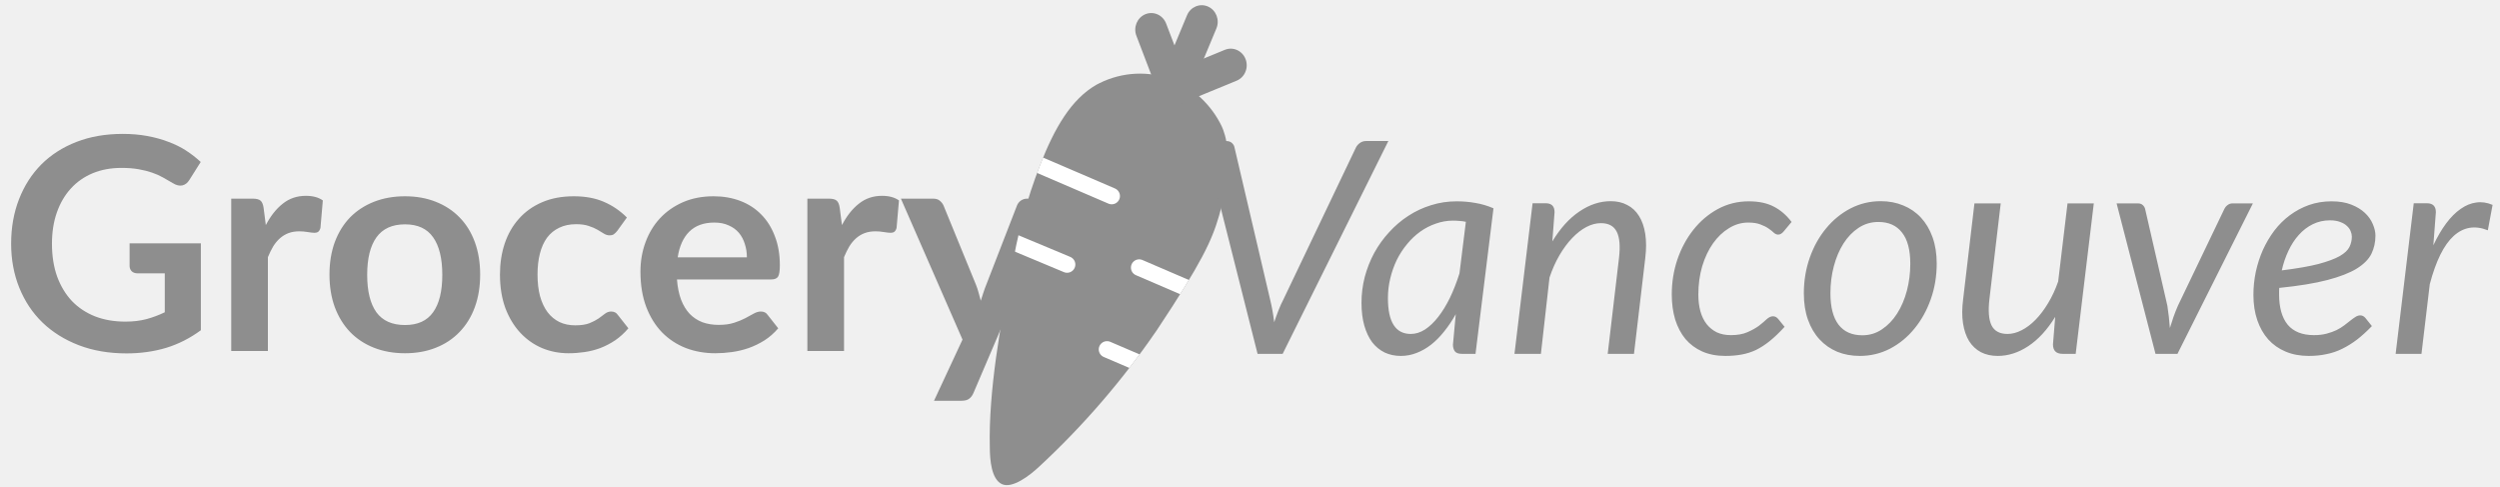
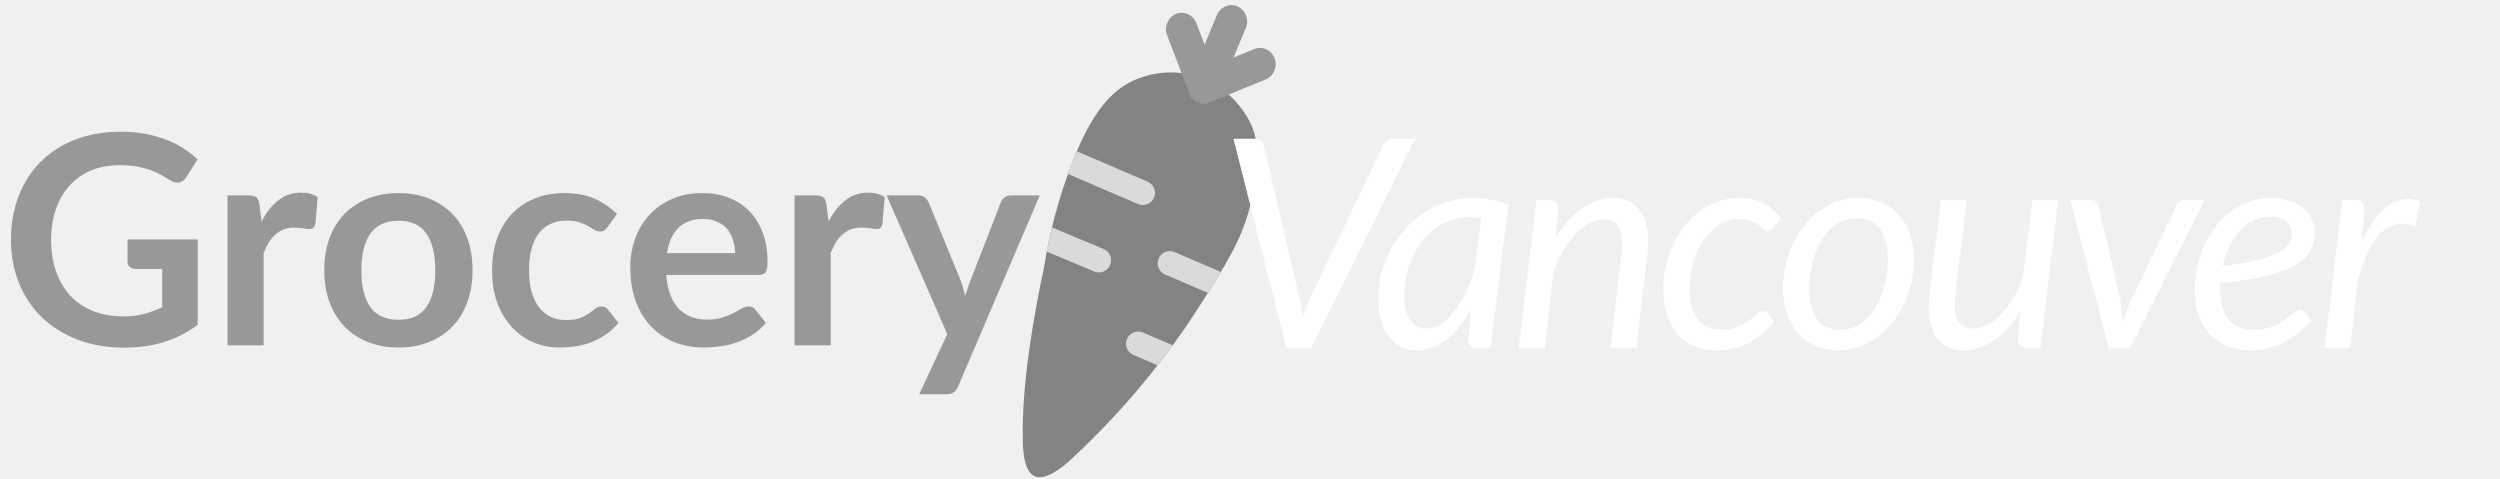
- <svg xmlns="http://www.w3.org/2000/svg" width="303" height="59" viewBox="0 0 303 59" fill="none">
-   <path d="M24.354 29.494V40.024C23.034 40.996 21.624 41.71 20.124 42.166C18.636 42.61 17.04 42.832 15.336 42.832C13.212 42.832 11.286 42.502 9.558 41.842C7.842 41.182 6.372 40.264 5.148 39.088C3.936 37.912 3 36.508 2.34 34.876C1.68 33.244 1.35 31.462 1.35 29.53C1.35 27.574 1.668 25.78 2.304 24.148C2.94 22.516 3.84 21.112 5.004 19.936C6.18 18.76 7.602 17.848 9.27 17.2C10.938 16.552 12.81 16.228 14.886 16.228C15.942 16.228 16.926 16.312 17.838 16.48C18.762 16.648 19.614 16.882 20.394 17.182C21.186 17.47 21.906 17.824 22.554 18.244C23.202 18.664 23.796 19.126 24.336 19.63L22.95 21.826C22.734 22.174 22.452 22.39 22.104 22.474C21.756 22.546 21.378 22.456 20.97 22.204C20.574 21.976 20.178 21.748 19.782 21.52C19.386 21.292 18.942 21.094 18.45 20.926C17.97 20.758 17.424 20.62 16.812 20.512C16.212 20.404 15.516 20.35 14.724 20.35C13.44 20.35 12.276 20.566 11.232 20.998C10.2 21.43 9.318 22.048 8.586 22.852C7.854 23.656 7.29 24.622 6.894 25.75C6.498 26.878 6.3 28.138 6.3 29.53C6.3 31.018 6.51 32.35 6.93 33.526C7.362 34.69 7.962 35.68 8.73 36.496C9.51 37.3 10.446 37.918 11.538 38.35C12.63 38.77 13.848 38.98 15.192 38.98C16.152 38.98 17.01 38.878 17.766 38.674C18.522 38.47 19.26 38.194 19.98 37.846V33.13H16.704C16.392 33.13 16.146 33.046 15.966 32.878C15.798 32.698 15.714 32.482 15.714 32.23V29.494H24.354ZM32.23 27.28C32.806 26.176 33.49 25.312 34.282 24.688C35.074 24.052 36.01 23.734 37.09 23.734C37.942 23.734 38.626 23.92 39.142 24.292L38.854 27.622C38.794 27.838 38.704 27.994 38.584 28.09C38.476 28.174 38.326 28.216 38.134 28.216C37.954 28.216 37.684 28.186 37.324 28.126C36.976 28.066 36.634 28.036 36.298 28.036C35.806 28.036 35.368 28.108 34.984 28.252C34.6 28.396 34.252 28.606 33.94 28.882C33.64 29.146 33.37 29.47 33.13 29.854C32.902 30.238 32.686 30.676 32.482 31.168V42.544H28.036V24.076H30.646C31.102 24.076 31.42 24.16 31.6 24.328C31.78 24.484 31.9 24.772 31.96 25.192L32.23 27.28ZM49.11 23.788C50.478 23.788 51.72 24.01 52.836 24.454C53.964 24.898 54.924 25.528 55.716 26.344C56.52 27.16 57.138 28.156 57.57 29.332C58.002 30.508 58.218 31.822 58.218 33.274C58.218 34.738 58.002 36.058 57.57 37.234C57.138 38.41 56.52 39.412 55.716 40.24C54.924 41.068 53.964 41.704 52.836 42.148C51.72 42.592 50.478 42.814 49.11 42.814C47.73 42.814 46.476 42.592 45.348 42.148C44.22 41.704 43.254 41.068 42.45 40.24C41.658 39.412 41.04 38.41 40.596 37.234C40.164 36.058 39.948 34.738 39.948 33.274C39.948 31.822 40.164 30.508 40.596 29.332C41.04 28.156 41.658 27.16 42.45 26.344C43.254 25.528 44.22 24.898 45.348 24.454C46.476 24.01 47.73 23.788 49.11 23.788ZM49.11 39.394C50.646 39.394 51.78 38.878 52.512 37.846C53.256 36.814 53.628 35.302 53.628 33.31C53.628 31.318 53.256 29.8 52.512 28.756C51.78 27.712 50.646 27.19 49.11 27.19C47.55 27.19 46.392 27.718 45.636 28.774C44.892 29.818 44.52 31.33 44.52 33.31C44.52 35.29 44.892 36.802 45.636 37.846C46.392 38.878 47.55 39.394 49.11 39.394ZM74.84 27.982C74.708 28.15 74.576 28.282 74.444 28.378C74.324 28.474 74.144 28.522 73.904 28.522C73.676 28.522 73.454 28.456 73.238 28.324C73.022 28.18 72.764 28.024 72.464 27.856C72.164 27.676 71.804 27.52 71.384 27.388C70.976 27.244 70.466 27.172 69.854 27.172C69.074 27.172 68.39 27.316 67.802 27.604C67.214 27.88 66.722 28.282 66.326 28.81C65.942 29.338 65.654 29.98 65.462 30.736C65.27 31.48 65.174 32.326 65.174 33.274C65.174 34.258 65.276 35.134 65.48 35.902C65.696 36.67 66.002 37.318 66.398 37.846C66.794 38.362 67.274 38.758 67.838 39.034C68.402 39.298 69.038 39.43 69.746 39.43C70.454 39.43 71.024 39.346 71.456 39.178C71.9 38.998 72.272 38.806 72.572 38.602C72.872 38.386 73.13 38.194 73.346 38.026C73.574 37.846 73.826 37.756 74.102 37.756C74.462 37.756 74.732 37.894 74.912 38.17L76.19 39.79C75.698 40.366 75.164 40.852 74.588 41.248C74.012 41.632 73.412 41.944 72.788 42.184C72.176 42.412 71.54 42.574 70.88 42.67C70.232 42.766 69.584 42.814 68.936 42.814C67.796 42.814 66.722 42.604 65.714 42.184C64.706 41.752 63.824 41.128 63.068 40.312C62.312 39.496 61.712 38.5 61.268 37.324C60.836 36.136 60.62 34.786 60.62 33.274C60.62 31.918 60.812 30.664 61.196 29.512C61.592 28.348 62.168 27.346 62.924 26.506C63.68 25.654 64.616 24.988 65.732 24.508C66.848 24.028 68.132 23.788 69.584 23.788C70.964 23.788 72.17 24.01 73.202 24.454C74.246 24.898 75.182 25.534 76.01 26.362L74.84 27.982ZM90.559 31.186C90.559 30.61 90.475 30.07 90.307 29.566C90.151 29.05 89.911 28.6 89.587 28.216C89.263 27.832 88.849 27.532 88.345 27.316C87.853 27.088 87.277 26.974 86.617 26.974C85.333 26.974 84.319 27.34 83.575 28.072C82.843 28.804 82.375 29.842 82.171 31.186H90.559ZM82.081 33.868C82.153 34.816 82.321 35.638 82.585 36.334C82.849 37.018 83.197 37.588 83.629 38.044C84.061 38.488 84.571 38.824 85.159 39.052C85.759 39.268 86.419 39.376 87.139 39.376C87.859 39.376 88.477 39.292 88.993 39.124C89.521 38.956 89.977 38.77 90.361 38.566C90.757 38.362 91.099 38.176 91.387 38.008C91.687 37.84 91.975 37.756 92.251 37.756C92.623 37.756 92.899 37.894 93.079 38.17L94.357 39.79C93.865 40.366 93.313 40.852 92.701 41.248C92.089 41.632 91.447 41.944 90.775 42.184C90.115 42.412 89.437 42.574 88.741 42.67C88.057 42.766 87.391 42.814 86.743 42.814C85.459 42.814 84.265 42.604 83.161 42.184C82.057 41.752 81.097 41.122 80.281 40.294C79.465 39.454 78.823 38.422 78.355 37.198C77.887 35.962 77.653 34.534 77.653 32.914C77.653 31.654 77.857 30.472 78.265 29.368C78.673 28.252 79.255 27.286 80.011 26.47C80.779 25.642 81.709 24.988 82.801 24.508C83.905 24.028 85.147 23.788 86.527 23.788C87.691 23.788 88.765 23.974 89.749 24.346C90.733 24.718 91.579 25.264 92.287 25.984C92.995 26.692 93.547 27.568 93.943 28.612C94.351 29.644 94.555 30.826 94.555 32.158C94.555 32.83 94.483 33.286 94.339 33.526C94.195 33.754 93.919 33.868 93.511 33.868H82.081ZM102.085 27.28C102.661 26.176 103.345 25.312 104.137 24.688C104.929 24.052 105.865 23.734 106.945 23.734C107.797 23.734 108.481 23.92 108.997 24.292L108.709 27.622C108.649 27.838 108.559 27.994 108.439 28.09C108.331 28.174 108.181 28.216 107.989 28.216C107.809 28.216 107.539 28.186 107.179 28.126C106.831 28.066 106.489 28.036 106.153 28.036C105.661 28.036 105.223 28.108 104.839 28.252C104.455 28.396 104.107 28.606 103.795 28.882C103.495 29.146 103.225 29.47 102.985 29.854C102.757 30.238 102.541 30.676 102.337 31.168V42.544H97.891V24.076H100.501C100.957 24.076 101.275 24.16 101.455 24.328C101.635 24.484 101.755 24.772 101.815 25.192L102.085 27.28ZM128.097 24.076L118.035 47.62C117.903 47.932 117.729 48.166 117.513 48.322C117.309 48.49 116.991 48.574 116.559 48.574H113.247L116.703 41.158L109.233 24.076H113.139C113.487 24.076 113.757 24.16 113.949 24.328C114.153 24.496 114.303 24.688 114.399 24.904L118.323 34.48C118.455 34.804 118.563 35.128 118.647 35.452C118.743 35.776 118.833 36.106 118.917 36.442C119.025 36.106 119.133 35.776 119.241 35.452C119.349 35.116 119.469 34.786 119.601 34.462L123.309 24.904C123.405 24.664 123.561 24.466 123.777 24.31C124.005 24.154 124.257 24.076 124.533 24.076H128.097Z" fill="#8E8E8E" />
-   <path d="M142.133 9.645C140.713 9.104 139.203 8.863 137.692 8.936C136.181 9.009 134.699 9.395 133.333 10.07L132.983 10.247C129.893 11.999 127.863 15.495 126.103 20.027C124.484 24.188 123.317 28.522 122.623 32.95C121.353 38.904 119.843 47.471 120.013 54.171C120.013 55.768 120.213 58.081 121.473 58.672C122.733 59.264 124.843 57.635 125.953 56.598C131.312 51.641 136.115 46.074 140.273 40.003C145.723 31.799 146.933 29.154 147.803 26.167C149.803 19.363 148.523 16.169 148.133 15.308C146.878 12.715 144.74 10.697 142.133 9.645Z" fill="#8E8E8E" />
-   <path d="M147.488 3.443C147.913 2.423 147.46 1.239 146.477 0.798C145.493 0.357 144.351 0.827 143.926 1.847L140.979 8.921C140.554 9.941 141.007 11.125 141.99 11.566C142.974 12.007 144.116 11.537 144.541 10.517L147.488 3.443Z" fill="#8E8E8E" />
-   <mask id="mask0" mask-type="alpha" maskUnits="userSpaceOnUse" x="120" y="8" width="29" height="51">
-     <path d="M142.133 9.645C140.713 9.104 139.203 8.863 137.692 8.936C136.181 9.009 134.699 9.395 133.333 10.07L132.983 10.247C129.893 11.999 127.863 15.495 126.103 20.027C124.484 24.188 123.317 28.522 122.623 32.95C121.353 38.904 119.843 47.471 120.013 54.171C120.013 55.768 120.213 58.081 121.473 58.672C122.733 59.264 124.843 57.635 125.953 56.598C131.312 51.641 136.115 46.074 140.273 40.003C145.723 31.799 146.933 29.154 147.803 26.167C149.803 19.363 148.523 16.169 148.133 15.308C146.878 12.715 144.74 10.697 142.133 9.645Z" fill="#8E8E8E" />
+ <svg xmlns="http://www.w3.org/2000/svg" width="308" height="59" viewBox="0 0 308 59" fill="none">
+   <path d="M24.354 29.494V40.024C23.034 40.996 21.624 41.71 20.124 42.166C18.636 42.61 17.04 42.832 15.336 42.832C13.212 42.832 11.286 42.502 9.558 41.842C7.842 41.182 6.372 40.264 5.148 39.088C3.936 37.912 3 36.508 2.34 34.876C1.68 33.244 1.35 31.462 1.35 29.53C1.35 27.574 1.668 25.78 2.304 24.148C2.94 22.516 3.84 21.112 5.004 19.936C6.18 18.76 7.602 17.848 9.27 17.2C10.938 16.552 12.81 16.228 14.886 16.228C15.942 16.228 16.926 16.312 17.838 16.48C18.762 16.648 19.614 16.882 20.394 17.182C21.186 17.47 21.906 17.824 22.554 18.244C23.202 18.664 23.796 19.126 24.336 19.63L22.95 21.826C22.734 22.174 22.452 22.39 22.104 22.474C21.756 22.546 21.378 22.456 20.97 22.204C20.574 21.976 20.178 21.748 19.782 21.52C19.386 21.292 18.942 21.094 18.45 20.926C17.97 20.758 17.424 20.62 16.812 20.512C16.212 20.404 15.516 20.35 14.724 20.35C13.44 20.35 12.276 20.566 11.232 20.998C10.2 21.43 9.318 22.048 8.586 22.852C7.854 23.656 7.29 24.622 6.894 25.75C6.498 26.878 6.3 28.138 6.3 29.53C6.3 31.018 6.51 32.35 6.93 33.526C7.362 34.69 7.962 35.68 8.73 36.496C9.51 37.3 10.446 37.918 11.538 38.35C12.63 38.77 13.848 38.98 15.192 38.98C16.152 38.98 17.01 38.878 17.766 38.674C18.522 38.47 19.26 38.194 19.98 37.846V33.13H16.704C16.392 33.13 16.146 33.046 15.966 32.878C15.798 32.698 15.714 32.482 15.714 32.23V29.494H24.354ZM32.23 27.28C32.806 26.176 33.49 25.312 34.282 24.688C35.074 24.052 36.01 23.734 37.09 23.734C37.942 23.734 38.626 23.92 39.142 24.292L38.854 27.622C38.794 27.838 38.704 27.994 38.584 28.09C38.476 28.174 38.326 28.216 38.134 28.216C37.954 28.216 37.684 28.186 37.324 28.126C36.976 28.066 36.634 28.036 36.298 28.036C35.806 28.036 35.368 28.108 34.984 28.252C34.6 28.396 34.252 28.606 33.94 28.882C33.64 29.146 33.37 29.47 33.13 29.854C32.902 30.238 32.686 30.676 32.482 31.168V42.544H28.036V24.076H30.646C31.102 24.076 31.42 24.16 31.6 24.328C31.78 24.484 31.9 24.772 31.96 25.192L32.23 27.28ZM49.11 23.788C50.478 23.788 51.72 24.01 52.836 24.454C53.964 24.898 54.924 25.528 55.716 26.344C56.52 27.16 57.138 28.156 57.57 29.332C58.002 30.508 58.218 31.822 58.218 33.274C58.218 34.738 58.002 36.058 57.57 37.234C57.138 38.41 56.52 39.412 55.716 40.24C54.924 41.068 53.964 41.704 52.836 42.148C51.72 42.592 50.478 42.814 49.11 42.814C47.73 42.814 46.476 42.592 45.348 42.148C44.22 41.704 43.254 41.068 42.45 40.24C41.658 39.412 41.04 38.41 40.596 37.234C40.164 36.058 39.948 34.738 39.948 33.274C39.948 31.822 40.164 30.508 40.596 29.332C41.04 28.156 41.658 27.16 42.45 26.344C43.254 25.528 44.22 24.898 45.348 24.454C46.476 24.01 47.73 23.788 49.11 23.788ZM49.11 39.394C50.646 39.394 51.78 38.878 52.512 37.846C53.256 36.814 53.628 35.302 53.628 33.31C53.628 31.318 53.256 29.8 52.512 28.756C51.78 27.712 50.646 27.19 49.11 27.19C47.55 27.19 46.392 27.718 45.636 28.774C44.892 29.818 44.52 31.33 44.52 33.31C44.52 35.29 44.892 36.802 45.636 37.846C46.392 38.878 47.55 39.394 49.11 39.394ZM74.84 27.982C74.708 28.15 74.576 28.282 74.444 28.378C74.324 28.474 74.144 28.522 73.904 28.522C73.676 28.522 73.454 28.456 73.238 28.324C73.022 28.18 72.764 28.024 72.464 27.856C72.164 27.676 71.804 27.52 71.384 27.388C70.976 27.244 70.466 27.172 69.854 27.172C69.074 27.172 68.39 27.316 67.802 27.604C67.214 27.88 66.722 28.282 66.326 28.81C65.942 29.338 65.654 29.98 65.462 30.736C65.27 31.48 65.174 32.326 65.174 33.274C65.174 34.258 65.276 35.134 65.48 35.902C65.696 36.67 66.002 37.318 66.398 37.846C66.794 38.362 67.274 38.758 67.838 39.034C68.402 39.298 69.038 39.43 69.746 39.43C70.454 39.43 71.024 39.346 71.456 39.178C71.9 38.998 72.272 38.806 72.572 38.602C72.872 38.386 73.13 38.194 73.346 38.026C73.574 37.846 73.826 37.756 74.102 37.756C74.462 37.756 74.732 37.894 74.912 38.17L76.19 39.79C75.698 40.366 75.164 40.852 74.588 41.248C74.012 41.632 73.412 41.944 72.788 42.184C72.176 42.412 71.54 42.574 70.88 42.67C70.232 42.766 69.584 42.814 68.936 42.814C67.796 42.814 66.722 42.604 65.714 42.184C64.706 41.752 63.824 41.128 63.068 40.312C62.312 39.496 61.712 38.5 61.268 37.324C60.836 36.136 60.62 34.786 60.62 33.274C60.62 31.918 60.812 30.664 61.196 29.512C61.592 28.348 62.168 27.346 62.924 26.506C63.68 25.654 64.616 24.988 65.732 24.508C66.848 24.028 68.132 23.788 69.584 23.788C70.964 23.788 72.17 24.01 73.202 24.454C74.246 24.898 75.182 25.534 76.01 26.362L74.84 27.982ZM90.559 31.186C90.559 30.61 90.475 30.07 90.307 29.566C90.151 29.05 89.911 28.6 89.587 28.216C89.263 27.832 88.849 27.532 88.345 27.316C87.853 27.088 87.277 26.974 86.617 26.974C85.333 26.974 84.319 27.34 83.575 28.072C82.843 28.804 82.375 29.842 82.171 31.186H90.559ZM82.081 33.868C82.153 34.816 82.321 35.638 82.585 36.334C82.849 37.018 83.197 37.588 83.629 38.044C84.061 38.488 84.571 38.824 85.159 39.052C85.759 39.268 86.419 39.376 87.139 39.376C87.859 39.376 88.477 39.292 88.993 39.124C89.521 38.956 89.977 38.77 90.361 38.566C90.757 38.362 91.099 38.176 91.387 38.008C91.687 37.84 91.975 37.756 92.251 37.756C92.623 37.756 92.899 37.894 93.079 38.17L94.357 39.79C93.865 40.366 93.313 40.852 92.701 41.248C92.089 41.632 91.447 41.944 90.775 42.184C90.115 42.412 89.437 42.574 88.741 42.67C88.057 42.766 87.391 42.814 86.743 42.814C85.459 42.814 84.265 42.604 83.161 42.184C82.057 41.752 81.097 41.122 80.281 40.294C79.465 39.454 78.823 38.422 78.355 37.198C77.887 35.962 77.653 34.534 77.653 32.914C77.653 31.654 77.857 30.472 78.265 29.368C78.673 28.252 79.255 27.286 80.011 26.47C80.779 25.642 81.709 24.988 82.801 24.508C83.905 24.028 85.147 23.788 86.527 23.788C87.691 23.788 88.765 23.974 89.749 24.346C90.733 24.718 91.579 25.264 92.287 25.984C92.995 26.692 93.547 27.568 93.943 28.612C94.351 29.644 94.555 30.826 94.555 32.158C94.555 32.83 94.483 33.286 94.339 33.526C94.195 33.754 93.919 33.868 93.511 33.868H82.081ZM102.085 27.28C102.661 26.176 103.345 25.312 104.137 24.688C104.929 24.052 105.865 23.734 106.945 23.734C107.797 23.734 108.481 23.92 108.997 24.292L108.709 27.622C108.649 27.838 108.559 27.994 108.439 28.09C108.331 28.174 108.181 28.216 107.989 28.216C107.809 28.216 107.539 28.186 107.179 28.126C106.831 28.066 106.489 28.036 106.153 28.036C105.661 28.036 105.223 28.108 104.839 28.252C104.455 28.396 104.107 28.606 103.795 28.882C103.495 29.146 103.225 29.47 102.985 29.854C102.757 30.238 102.541 30.676 102.337 31.168V42.544H97.891V24.076H100.501C100.957 24.076 101.275 24.16 101.455 24.328C101.635 24.484 101.755 24.772 101.815 25.192L102.085 27.28ZM128.097 24.076L118.035 47.62C117.903 47.932 117.729 48.166 117.513 48.322C117.309 48.49 116.991 48.574 116.559 48.574H113.247L116.703 41.158L109.233 24.076H113.139C113.487 24.076 113.757 24.16 113.949 24.328C114.153 24.496 114.303 24.688 114.399 24.904L118.323 34.48C118.455 34.804 118.563 35.128 118.647 35.452C118.743 35.776 118.833 36.106 118.917 36.442C119.025 36.106 119.133 35.776 119.241 35.452C119.349 35.116 119.469 34.786 119.601 34.462L123.309 24.904C123.405 24.664 123.561 24.466 123.777 24.31C124.005 24.154 124.257 24.076 124.533 24.076H128.097Z" fill="#989898" />
+   <path d="M148.133 9.645C146.713 9.104 145.203 8.863 143.692 8.936C142.181 9.009 140.699 9.395 139.333 10.07L138.983 10.247C135.893 11.999 133.863 15.495 132.103 20.027C130.484 24.188 129.317 28.522 128.623 32.95C127.353 38.904 125.843 47.471 126.013 54.171C126.013 55.768 126.213 58.081 127.473 58.672C128.733 59.264 130.843 57.635 131.953 56.598C137.312 51.641 142.115 46.074 146.273 40.003C151.723 31.799 152.933 29.154 153.803 26.167C155.803 19.363 154.523 16.169 154.133 15.308C152.878 12.715 150.74 10.697 148.133 9.645V9.645Z" fill="#838383" />
+   <path d="M153.488 3.443C153.913 2.423 153.46 1.239 152.477 0.798C151.493 0.357 150.351 0.827 149.926 1.847L146.979 8.921C146.554 9.941 147.007 11.125 147.99 11.566C148.974 12.007 150.116 11.537 150.541 10.517L153.488 3.443Z" fill="#989898" />
+   <mask id="mask0" mask-type="alpha" maskUnits="userSpaceOnUse" x="126" y="8" width="29" height="51">
+     <path d="M148.133 9.645C146.713 9.104 145.203 8.863 143.692 8.936C142.181 9.009 140.699 9.395 139.333 10.07L138.983 10.247C135.893 11.999 133.863 15.495 132.103 20.027C130.484 24.188 129.317 28.522 128.623 32.95C127.353 38.904 125.843 47.471 126.013 54.171C126.013 55.768 126.213 58.081 127.473 58.672C128.733 59.264 130.843 57.635 131.953 56.598C137.312 51.641 142.115 46.074 146.273 40.003C151.723 31.799 152.933 29.154 153.803 26.167C155.803 19.363 154.523 16.169 154.133 15.308C152.878 12.715 150.74 10.697 148.133 9.645V9.645Z" fill="#838383" />
  </mask>
  <g mask="url(#mask0)">
-     <path d="M126.103 20.027L134.793 23.761" stroke="white" stroke-width="2" stroke-miterlimit="10" stroke-linecap="round" />
-     <path d="M120.173 28.211L129.383 32.059" stroke="white" stroke-width="2" stroke-miterlimit="10" stroke-linecap="round" />
-     <path d="M138.123 32.432L146.833 36.176" stroke="white" stroke-width="2" stroke-miterlimit="10" stroke-linecap="round" />
-     <path d="M134.223 42.347L142.333 45.822" stroke="white" stroke-width="2" stroke-miterlimit="10" stroke-linecap="round" />
+     <path d="M132.103 20.027L140.793 23.761" stroke="#DADADA" stroke-width="3" stroke-miterlimit="10" stroke-linecap="round" />
+     <path d="M126.173 28.211L135.383 32.059" stroke="#DADADA" stroke-width="3" stroke-miterlimit="10" stroke-linecap="round" />
+     <path d="M144.123 32.432L152.833 36.176" stroke="#DADADA" stroke-width="3" stroke-miterlimit="10" stroke-linecap="round" />
+     <path d="M140.223 42.347L148.333 45.822" stroke="#DADADA" stroke-width="3" stroke-miterlimit="10" stroke-linecap="round" />
  </g>
-   <path d="M149.938 9.782C150.934 9.372 151.421 8.203 151.026 7.17C150.631 6.137 149.504 5.631 148.508 6.041L141.601 8.882C140.605 9.291 140.118 10.461 140.513 11.494C140.907 12.527 142.035 13.032 143.031 12.623L149.938 9.782Z" fill="#8E8E8E" />
-   <path d="M140.523 11.5C140.918 12.533 142.046 13.038 143.042 12.628C144.038 12.219 144.525 11.049 144.13 10.016L141.391 2.853C140.996 1.82 139.869 1.314 138.873 1.724C137.877 2.134 137.39 3.303 137.785 4.336L140.523 11.5Z" fill="#8E8E8E" />
-   <path d="M168.336 17.092L155.52 42.886H152.478L145.962 17.092H148.662C148.962 17.092 149.196 17.17 149.364 17.326C149.544 17.482 149.652 17.674 149.688 17.902L154.008 36.334C154.104 36.718 154.194 37.144 154.278 37.612C154.362 38.068 154.434 38.548 154.494 39.052C154.662 38.548 154.836 38.068 155.016 37.612C155.196 37.144 155.388 36.718 155.592 36.334L164.394 17.902C164.49 17.698 164.646 17.512 164.862 17.344C165.09 17.176 165.348 17.092 165.636 17.092H168.336ZM177.734 26.884C177.47 26.824 177.206 26.788 176.942 26.776C176.69 26.752 176.438 26.74 176.186 26.74C175.466 26.74 174.77 26.86 174.098 27.1C173.426 27.328 172.796 27.652 172.208 28.072C171.62 28.492 171.086 28.996 170.606 29.584C170.126 30.16 169.712 30.796 169.364 31.492C169.028 32.188 168.764 32.932 168.572 33.724C168.38 34.504 168.284 35.308 168.284 36.136C168.284 39.028 169.208 40.474 171.056 40.474C171.644 40.474 172.22 40.294 172.784 39.934C173.348 39.562 173.882 39.052 174.386 38.404C174.902 37.744 175.376 36.97 175.808 36.082C176.24 35.182 176.624 34.198 176.96 33.13L177.734 26.884ZM176.51 38.08C176.078 38.848 175.61 39.544 175.106 40.168C174.614 40.792 174.086 41.326 173.522 41.77C172.97 42.202 172.382 42.538 171.758 42.778C171.146 43.018 170.51 43.138 169.85 43.138C169.13 43.138 168.476 43 167.888 42.724C167.3 42.436 166.796 42.022 166.376 41.482C165.968 40.93 165.65 40.258 165.422 39.466C165.194 38.662 165.08 37.744 165.08 36.712C165.08 35.632 165.212 34.582 165.476 33.562C165.752 32.53 166.136 31.558 166.628 30.646C167.132 29.734 167.732 28.9 168.428 28.144C169.124 27.376 169.898 26.716 170.75 26.164C171.614 25.6 172.538 25.168 173.522 24.868C174.506 24.556 175.538 24.4 176.618 24.4C177.398 24.4 178.154 24.466 178.886 24.598C179.63 24.718 180.362 24.934 181.082 25.246L178.904 42.886H177.248C176.828 42.886 176.54 42.778 176.384 42.562C176.24 42.346 176.168 42.082 176.168 41.77L176.51 38.08ZM188.218 29.26C189.19 27.652 190.288 26.44 191.512 25.624C192.736 24.796 193.996 24.382 195.292 24.382C196.06 24.382 196.732 24.538 197.308 24.85C197.896 25.15 198.37 25.594 198.73 26.182C199.102 26.77 199.354 27.496 199.486 28.36C199.618 29.212 199.618 30.184 199.486 31.276L198.118 42.886H194.932L196.3 31.276C196.468 29.836 196.378 28.774 196.03 28.09C195.682 27.394 195.04 27.046 194.104 27.046C193.528 27.046 192.94 27.202 192.34 27.514C191.752 27.826 191.182 28.27 190.63 28.846C190.078 29.422 189.562 30.118 189.082 30.934C188.614 31.738 188.212 32.638 187.876 33.634L186.832 42.886H183.628L185.824 24.634H187.408C188.128 24.634 188.488 24.994 188.488 25.714L188.218 29.26ZM216.38 39.61C215.756 40.294 215.162 40.864 214.598 41.32C214.034 41.776 213.47 42.142 212.906 42.418C212.342 42.682 211.754 42.868 211.142 42.976C210.542 43.084 209.894 43.138 209.198 43.138C208.142 43.138 207.206 42.958 206.39 42.598C205.586 42.238 204.908 41.734 204.356 41.086C203.816 40.426 203.402 39.64 203.114 38.728C202.838 37.804 202.7 36.79 202.7 35.686C202.7 34.21 202.928 32.794 203.384 31.438C203.852 30.082 204.5 28.882 205.328 27.838C206.156 26.794 207.14 25.96 208.28 25.336C209.432 24.712 210.686 24.4 212.042 24.4C213.254 24.4 214.268 24.616 215.084 25.048C215.9 25.468 216.614 26.086 217.226 26.902L216.218 28.108C216.134 28.204 216.038 28.282 215.93 28.342C215.834 28.402 215.72 28.432 215.588 28.432C215.42 28.432 215.252 28.36 215.084 28.216C214.928 28.06 214.718 27.892 214.454 27.712C214.19 27.52 213.86 27.352 213.464 27.208C213.08 27.052 212.582 26.974 211.97 26.974C211.142 26.974 210.362 27.202 209.63 27.658C208.898 28.102 208.256 28.714 207.704 29.494C207.152 30.274 206.714 31.198 206.39 32.266C206.078 33.334 205.922 34.48 205.922 35.704C205.922 36.448 206.006 37.126 206.174 37.738C206.342 38.338 206.594 38.854 206.93 39.286C207.266 39.706 207.674 40.036 208.154 40.276C208.646 40.504 209.216 40.618 209.864 40.618C210.668 40.618 211.34 40.498 211.88 40.258C212.432 40.018 212.894 39.76 213.266 39.484C213.638 39.196 213.95 38.932 214.202 38.692C214.466 38.452 214.724 38.332 214.976 38.332C215.204 38.332 215.408 38.434 215.588 38.638L216.38 39.61ZM225.806 40.636C226.682 40.636 227.474 40.396 228.182 39.916C228.902 39.436 229.514 38.8 230.018 38.008C230.534 37.204 230.93 36.28 231.206 35.236C231.482 34.192 231.62 33.1 231.62 31.96C231.62 30.28 231.284 29.02 230.612 28.18C229.952 27.328 228.998 26.902 227.75 26.902C226.862 26.902 226.058 27.142 225.338 27.622C224.63 28.09 224.024 28.72 223.52 29.512C223.016 30.304 222.626 31.222 222.35 32.266C222.074 33.31 221.936 34.402 221.936 35.542C221.936 37.222 222.266 38.494 222.926 39.358C223.586 40.21 224.546 40.636 225.806 40.636ZM225.5 43.138C224.504 43.138 223.592 42.97 222.764 42.634C221.936 42.286 221.222 41.788 220.622 41.14C220.022 40.492 219.554 39.7 219.218 38.764C218.882 37.828 218.714 36.76 218.714 35.56C218.714 34.024 218.954 32.578 219.434 31.222C219.914 29.866 220.574 28.684 221.414 27.676C222.254 26.656 223.238 25.852 224.366 25.264C225.506 24.676 226.73 24.382 228.038 24.382C229.034 24.382 229.946 24.556 230.774 24.904C231.602 25.24 232.316 25.732 232.916 26.38C233.516 27.028 233.984 27.82 234.32 28.756C234.656 29.692 234.824 30.754 234.824 31.942C234.824 33.466 234.584 34.906 234.104 36.262C233.624 37.618 232.964 38.806 232.124 39.826C231.296 40.846 230.312 41.656 229.172 42.256C228.032 42.844 226.808 43.138 225.5 43.138ZM253.87 24.652L251.674 42.886H250.09C249.31 42.886 248.92 42.502 248.92 41.734L249.19 38.404C248.23 39.964 247.144 41.146 245.932 41.95C244.732 42.742 243.496 43.138 242.224 43.138C241.456 43.138 240.778 42.988 240.19 42.688C239.602 42.376 239.122 41.926 238.75 41.338C238.39 40.75 238.144 40.03 238.012 39.178C237.88 38.326 237.886 37.348 238.03 36.244L239.398 24.652H242.584L241.216 36.244C241.048 37.672 241.132 38.734 241.468 39.43C241.816 40.126 242.464 40.474 243.412 40.474C243.964 40.474 244.534 40.324 245.122 40.024C245.71 39.724 246.274 39.298 246.814 38.746C247.354 38.194 247.858 37.528 248.326 36.748C248.806 35.956 249.214 35.08 249.55 34.12L250.684 24.652H253.87ZM273.159 24.652L264.015 42.886H261.351L256.635 24.652H259.227C259.467 24.652 259.659 24.718 259.803 24.85C259.947 24.982 260.043 25.138 260.091 25.318L262.791 37.054C262.863 37.51 262.923 37.96 262.971 38.404C263.019 38.848 263.061 39.298 263.097 39.754C263.229 39.31 263.373 38.866 263.529 38.422C263.685 37.978 263.865 37.522 264.069 37.054L269.703 25.318C269.799 25.126 269.931 24.97 270.099 24.85C270.267 24.718 270.459 24.652 270.675 24.652H273.159ZM282.512 26.704C281.756 26.704 281.06 26.86 280.424 27.172C279.788 27.484 279.224 27.916 278.732 28.468C278.24 29.008 277.82 29.65 277.472 30.394C277.124 31.126 276.854 31.918 276.662 32.77C278.51 32.542 279.992 32.284 281.108 31.996C282.224 31.696 283.082 31.378 283.682 31.042C284.282 30.694 284.678 30.322 284.87 29.926C285.062 29.53 285.158 29.116 285.158 28.684C285.158 28.468 285.11 28.246 285.014 28.018C284.918 27.778 284.762 27.562 284.546 27.37C284.342 27.178 284.072 27.022 283.736 26.902C283.4 26.77 282.992 26.704 282.512 26.704ZM287.588 39.52C286.976 40.156 286.376 40.702 285.788 41.158C285.2 41.602 284.6 41.974 283.988 42.274C283.388 42.574 282.752 42.79 282.08 42.922C281.42 43.066 280.706 43.138 279.938 43.138C278.894 43.138 277.958 42.964 277.13 42.616C276.302 42.268 275.6 41.776 275.024 41.14C274.448 40.492 274.004 39.712 273.692 38.8C273.38 37.888 273.224 36.868 273.224 35.74C273.224 34.804 273.32 33.874 273.512 32.95C273.716 32.014 274.004 31.126 274.376 30.286C274.76 29.446 275.222 28.666 275.762 27.946C276.314 27.226 276.938 26.608 277.634 26.092C278.342 25.564 279.116 25.15 279.956 24.85C280.808 24.55 281.72 24.4 282.692 24.4C283.616 24.4 284.414 24.532 285.086 24.796C285.758 25.06 286.31 25.396 286.742 25.804C287.174 26.212 287.492 26.662 287.696 27.154C287.912 27.646 288.02 28.114 288.02 28.558C288.02 29.35 287.858 30.082 287.534 30.754C287.21 31.414 286.616 32.014 285.752 32.554C284.888 33.082 283.7 33.544 282.188 33.94C280.676 34.336 278.732 34.654 276.356 34.894C276.356 35.026 276.35 35.158 276.338 35.29C276.338 35.41 276.338 35.536 276.338 35.668C276.338 37.276 276.686 38.506 277.382 39.358C278.09 40.198 279.152 40.618 280.568 40.618C281.144 40.618 281.654 40.558 282.098 40.438C282.554 40.318 282.956 40.174 283.304 40.006C283.664 39.826 283.976 39.634 284.24 39.43C284.516 39.214 284.762 39.022 284.978 38.854C285.206 38.674 285.416 38.524 285.608 38.404C285.8 38.284 285.992 38.224 286.184 38.224C286.412 38.224 286.616 38.326 286.796 38.53L287.588 39.52ZM295.04 29.728C295.52 28.708 296.036 27.826 296.588 27.082C297.152 26.326 297.74 25.738 298.352 25.318C298.964 24.886 299.594 24.628 300.242 24.544C300.89 24.448 301.55 24.544 302.222 24.832L301.646 27.91C300.086 27.286 298.706 27.514 297.506 28.594C296.318 29.674 295.352 31.624 294.608 34.444L293.6 42.886H290.468L292.664 24.634H294.248C294.98 24.634 295.346 24.994 295.346 25.714L295.04 29.728Z" fill="#8E8E8E" />
+   <path d="M155.938 9.782C156.934 9.372 157.421 8.203 157.026 7.17C156.631 6.137 155.504 5.631 154.508 6.041L147.601 8.882C146.605 9.291 146.118 10.461 146.513 11.494C146.907 12.527 148.035 13.032 149.031 12.623L155.938 9.782Z" fill="#989898" />
+   <path d="M146.523 11.5C146.918 12.533 148.046 13.038 149.042 12.628C150.038 12.219 150.525 11.049 150.13 10.016L147.391 2.853C146.996 1.82 145.869 1.314 144.873 1.724C143.877 2.134 143.39 3.303 143.785 4.336L146.523 11.5Z" fill="#989898" />
+   <path d="M174.336 17.092L161.52 42.886H158.478L151.962 17.092H154.662C154.962 17.092 155.196 17.17 155.364 17.326C155.544 17.482 155.652 17.674 155.688 17.902L160.008 36.334C160.104 36.718 160.194 37.144 160.278 37.612C160.362 38.068 160.434 38.548 160.494 39.052C160.662 38.548 160.836 38.068 161.016 37.612C161.196 37.144 161.388 36.718 161.592 36.334L170.394 17.902C170.49 17.698 170.646 17.512 170.862 17.344C171.09 17.176 171.348 17.092 171.636 17.092H174.336ZM182.474 26.884C182.21 26.824 181.946 26.788 181.682 26.776C181.43 26.752 181.178 26.74 180.926 26.74C180.206 26.74 179.51 26.86 178.838 27.1C178.166 27.328 177.536 27.652 176.948 28.072C176.36 28.492 175.826 28.996 175.346 29.584C174.866 30.16 174.452 30.796 174.104 31.492C173.768 32.188 173.504 32.932 173.312 33.724C173.12 34.504 173.024 35.308 173.024 36.136C173.024 39.028 173.948 40.474 175.796 40.474C176.384 40.474 176.96 40.294 177.524 39.934C178.088 39.562 178.622 39.052 179.126 38.404C179.642 37.744 180.116 36.97 180.548 36.082C180.98 35.182 181.364 34.198 181.7 33.13L182.474 26.884ZM181.25 38.08C180.818 38.848 180.35 39.544 179.846 40.168C179.354 40.792 178.826 41.326 178.262 41.77C177.71 42.202 177.122 42.538 176.498 42.778C175.886 43.018 175.25 43.138 174.59 43.138C173.87 43.138 173.216 43 172.628 42.724C172.04 42.436 171.536 42.022 171.116 41.482C170.708 40.93 170.39 40.258 170.162 39.466C169.934 38.662 169.82 37.744 169.82 36.712C169.82 35.632 169.952 34.582 170.216 33.562C170.492 32.53 170.876 31.558 171.368 30.646C171.872 29.734 172.472 28.9 173.168 28.144C173.864 27.376 174.638 26.716 175.49 26.164C176.354 25.6 177.278 25.168 178.262 24.868C179.246 24.556 180.278 24.4 181.358 24.4C182.138 24.4 182.894 24.466 183.626 24.598C184.37 24.718 185.102 24.934 185.822 25.246L183.644 42.886H181.988C181.568 42.886 181.28 42.778 181.124 42.562C180.98 42.346 180.908 42.082 180.908 41.77L181.25 38.08ZM191.698 29.26C192.67 27.652 193.768 26.44 194.992 25.624C196.216 24.796 197.476 24.382 198.772 24.382C199.54 24.382 200.212 24.538 200.788 24.85C201.376 25.15 201.85 25.594 202.21 26.182C202.582 26.77 202.834 27.496 202.966 28.36C203.098 29.212 203.098 30.184 202.966 31.276L201.598 42.886H198.412L199.78 31.276C199.948 29.836 199.858 28.774 199.51 28.09C199.162 27.394 198.52 27.046 197.584 27.046C197.008 27.046 196.42 27.202 195.82 27.514C195.232 27.826 194.662 28.27 194.11 28.846C193.558 29.422 193.042 30.118 192.562 30.934C192.094 31.738 191.692 32.638 191.356 33.634L190.312 42.886H187.108L189.304 24.634H190.888C191.608 24.634 191.968 24.994 191.968 25.714L191.698 29.26ZM218.6 39.61C217.976 40.294 217.382 40.864 216.818 41.32C216.254 41.776 215.69 42.142 215.126 42.418C214.562 42.682 213.974 42.868 213.362 42.976C212.762 43.084 212.114 43.138 211.418 43.138C210.362 43.138 209.426 42.958 208.61 42.598C207.806 42.238 207.128 41.734 206.576 41.086C206.036 40.426 205.622 39.64 205.334 38.728C205.058 37.804 204.92 36.79 204.92 35.686C204.92 34.21 205.148 32.794 205.604 31.438C206.072 30.082 206.72 28.882 207.548 27.838C208.376 26.794 209.36 25.96 210.5 25.336C211.652 24.712 212.906 24.4 214.262 24.4C215.474 24.4 216.488 24.616 217.304 25.048C218.12 25.468 218.834 26.086 219.446 26.902L218.438 28.108C218.354 28.204 218.258 28.282 218.15 28.342C218.054 28.402 217.94 28.432 217.808 28.432C217.64 28.432 217.472 28.36 217.304 28.216C217.148 28.06 216.938 27.892 216.674 27.712C216.41 27.52 216.08 27.352 215.684 27.208C215.3 27.052 214.802 26.974 214.19 26.974C213.362 26.974 212.582 27.202 211.85 27.658C211.118 28.102 210.476 28.714 209.924 29.494C209.372 30.274 208.934 31.198 208.61 32.266C208.298 33.334 208.142 34.48 208.142 35.704C208.142 36.448 208.226 37.126 208.394 37.738C208.562 38.338 208.814 38.854 209.15 39.286C209.486 39.706 209.894 40.036 210.374 40.276C210.866 40.504 211.436 40.618 212.084 40.618C212.888 40.618 213.56 40.498 214.1 40.258C214.652 40.018 215.114 39.76 215.486 39.484C215.858 39.196 216.17 38.932 216.422 38.692C216.686 38.452 216.944 38.332 217.196 38.332C217.424 38.332 217.628 38.434 217.808 38.638L218.6 39.61ZM226.766 40.636C227.642 40.636 228.434 40.396 229.142 39.916C229.862 39.436 230.474 38.8 230.978 38.008C231.494 37.204 231.89 36.28 232.166 35.236C232.442 34.192 232.58 33.1 232.58 31.96C232.58 30.28 232.244 29.02 231.572 28.18C230.912 27.328 229.958 26.902 228.71 26.902C227.822 26.902 227.018 27.142 226.298 27.622C225.59 28.09 224.984 28.72 224.48 29.512C223.976 30.304 223.586 31.222 223.31 32.266C223.034 33.31 222.896 34.402 222.896 35.542C222.896 37.222 223.226 38.494 223.886 39.358C224.546 40.21 225.506 40.636 226.766 40.636ZM226.46 43.138C225.464 43.138 224.552 42.97 223.724 42.634C222.896 42.286 222.182 41.788 221.582 41.14C220.982 40.492 220.514 39.7 220.178 38.764C219.842 37.828 219.674 36.76 219.674 35.56C219.674 34.024 219.914 32.578 220.394 31.222C220.874 29.866 221.534 28.684 222.374 27.676C223.214 26.656 224.198 25.852 225.326 25.264C226.466 24.676 227.69 24.382 228.998 24.382C229.994 24.382 230.906 24.556 231.734 24.904C232.562 25.24 233.276 25.732 233.876 26.38C234.476 27.028 234.944 27.82 235.28 28.756C235.616 29.692 235.784 30.754 235.784 31.942C235.784 33.466 235.544 34.906 235.064 36.262C234.584 37.618 233.924 38.806 233.084 39.826C232.256 40.846 231.272 41.656 230.132 42.256C228.992 42.844 227.768 43.138 226.46 43.138ZM253.57 24.652L251.374 42.886H249.79C249.01 42.886 248.62 42.502 248.62 41.734L248.89 38.404C247.93 39.964 246.844 41.146 245.632 41.95C244.432 42.742 243.196 43.138 241.924 43.138C241.156 43.138 240.478 42.988 239.89 42.688C239.302 42.376 238.822 41.926 238.45 41.338C238.09 40.75 237.844 40.03 237.712 39.178C237.58 38.326 237.586 37.348 237.73 36.244L239.098 24.652H242.284L240.916 36.244C240.748 37.672 240.832 38.734 241.168 39.43C241.516 40.126 242.164 40.474 243.112 40.474C243.664 40.474 244.234 40.324 244.822 40.024C245.41 39.724 245.974 39.298 246.514 38.746C247.054 38.194 247.558 37.528 248.026 36.748C248.506 35.956 248.914 35.08 249.25 34.12L250.384 24.652H253.57ZM271.599 24.652L262.455 42.886H259.791L255.075 24.652H257.667C257.907 24.652 258.099 24.718 258.243 24.85C258.387 24.982 258.483 25.138 258.531 25.318L261.231 37.054C261.303 37.51 261.363 37.96 261.411 38.404C261.459 38.848 261.501 39.298 261.537 39.754C261.669 39.31 261.813 38.866 261.969 38.422C262.125 37.978 262.305 37.522 262.509 37.054L268.143 25.318C268.239 25.126 268.371 24.97 268.539 24.85C268.707 24.718 268.899 24.652 269.115 24.652H271.599ZM279.692 26.704C278.936 26.704 278.24 26.86 277.604 27.172C276.968 27.484 276.404 27.916 275.912 28.468C275.42 29.008 275 29.65 274.652 30.394C274.304 31.126 274.034 31.918 273.842 32.77C275.69 32.542 277.172 32.284 278.288 31.996C279.404 31.696 280.262 31.378 280.862 31.042C281.462 30.694 281.858 30.322 282.05 29.926C282.242 29.53 282.338 29.116 282.338 28.684C282.338 28.468 282.29 28.246 282.194 28.018C282.098 27.778 281.942 27.562 281.726 27.37C281.522 27.178 281.252 27.022 280.916 26.902C280.58 26.77 280.172 26.704 279.692 26.704ZM284.768 39.52C284.156 40.156 283.556 40.702 282.968 41.158C282.38 41.602 281.78 41.974 281.168 42.274C280.568 42.574 279.932 42.79 279.26 42.922C278.6 43.066 277.886 43.138 277.118 43.138C276.074 43.138 275.138 42.964 274.31 42.616C273.482 42.268 272.78 41.776 272.204 41.14C271.628 40.492 271.184 39.712 270.872 38.8C270.56 37.888 270.404 36.868 270.404 35.74C270.404 34.804 270.5 33.874 270.692 32.95C270.896 32.014 271.184 31.126 271.556 30.286C271.94 29.446 272.402 28.666 272.942 27.946C273.494 27.226 274.118 26.608 274.814 26.092C275.522 25.564 276.296 25.15 277.136 24.85C277.988 24.55 278.9 24.4 279.872 24.4C280.796 24.4 281.594 24.532 282.266 24.796C282.938 25.06 283.49 25.396 283.922 25.804C284.354 26.212 284.672 26.662 284.876 27.154C285.092 27.646 285.2 28.114 285.2 28.558C285.2 29.35 285.038 30.082 284.714 30.754C284.39 31.414 283.796 32.014 282.932 32.554C282.068 33.082 280.88 33.544 279.368 33.94C277.856 34.336 275.912 34.654 273.536 34.894C273.536 35.026 273.53 35.158 273.518 35.29C273.518 35.41 273.518 35.536 273.518 35.668C273.518 37.276 273.866 38.506 274.562 39.358C275.27 40.198 276.332 40.618 277.748 40.618C278.324 40.618 278.834 40.558 279.278 40.438C279.734 40.318 280.136 40.174 280.484 40.006C280.844 39.826 281.156 39.634 281.42 39.43C281.696 39.214 281.942 39.022 282.158 38.854C282.386 38.674 282.596 38.524 282.788 38.404C282.98 38.284 283.172 38.224 283.364 38.224C283.592 38.224 283.796 38.326 283.976 38.53L284.768 39.52ZM290.96 29.728C291.44 28.708 291.956 27.826 292.508 27.082C293.072 26.326 293.66 25.738 294.272 25.318C294.884 24.886 295.514 24.628 296.162 24.544C296.81 24.448 297.47 24.544 298.142 24.832L297.566 27.91C296.006 27.286 294.626 27.514 293.426 28.594C292.238 29.674 291.272 31.624 290.528 34.444L289.52 42.886H286.388L288.584 24.634H290.168C290.9 24.634 291.266 24.994 291.266 25.714L290.96 29.728Z" fill="white" />
</svg>
